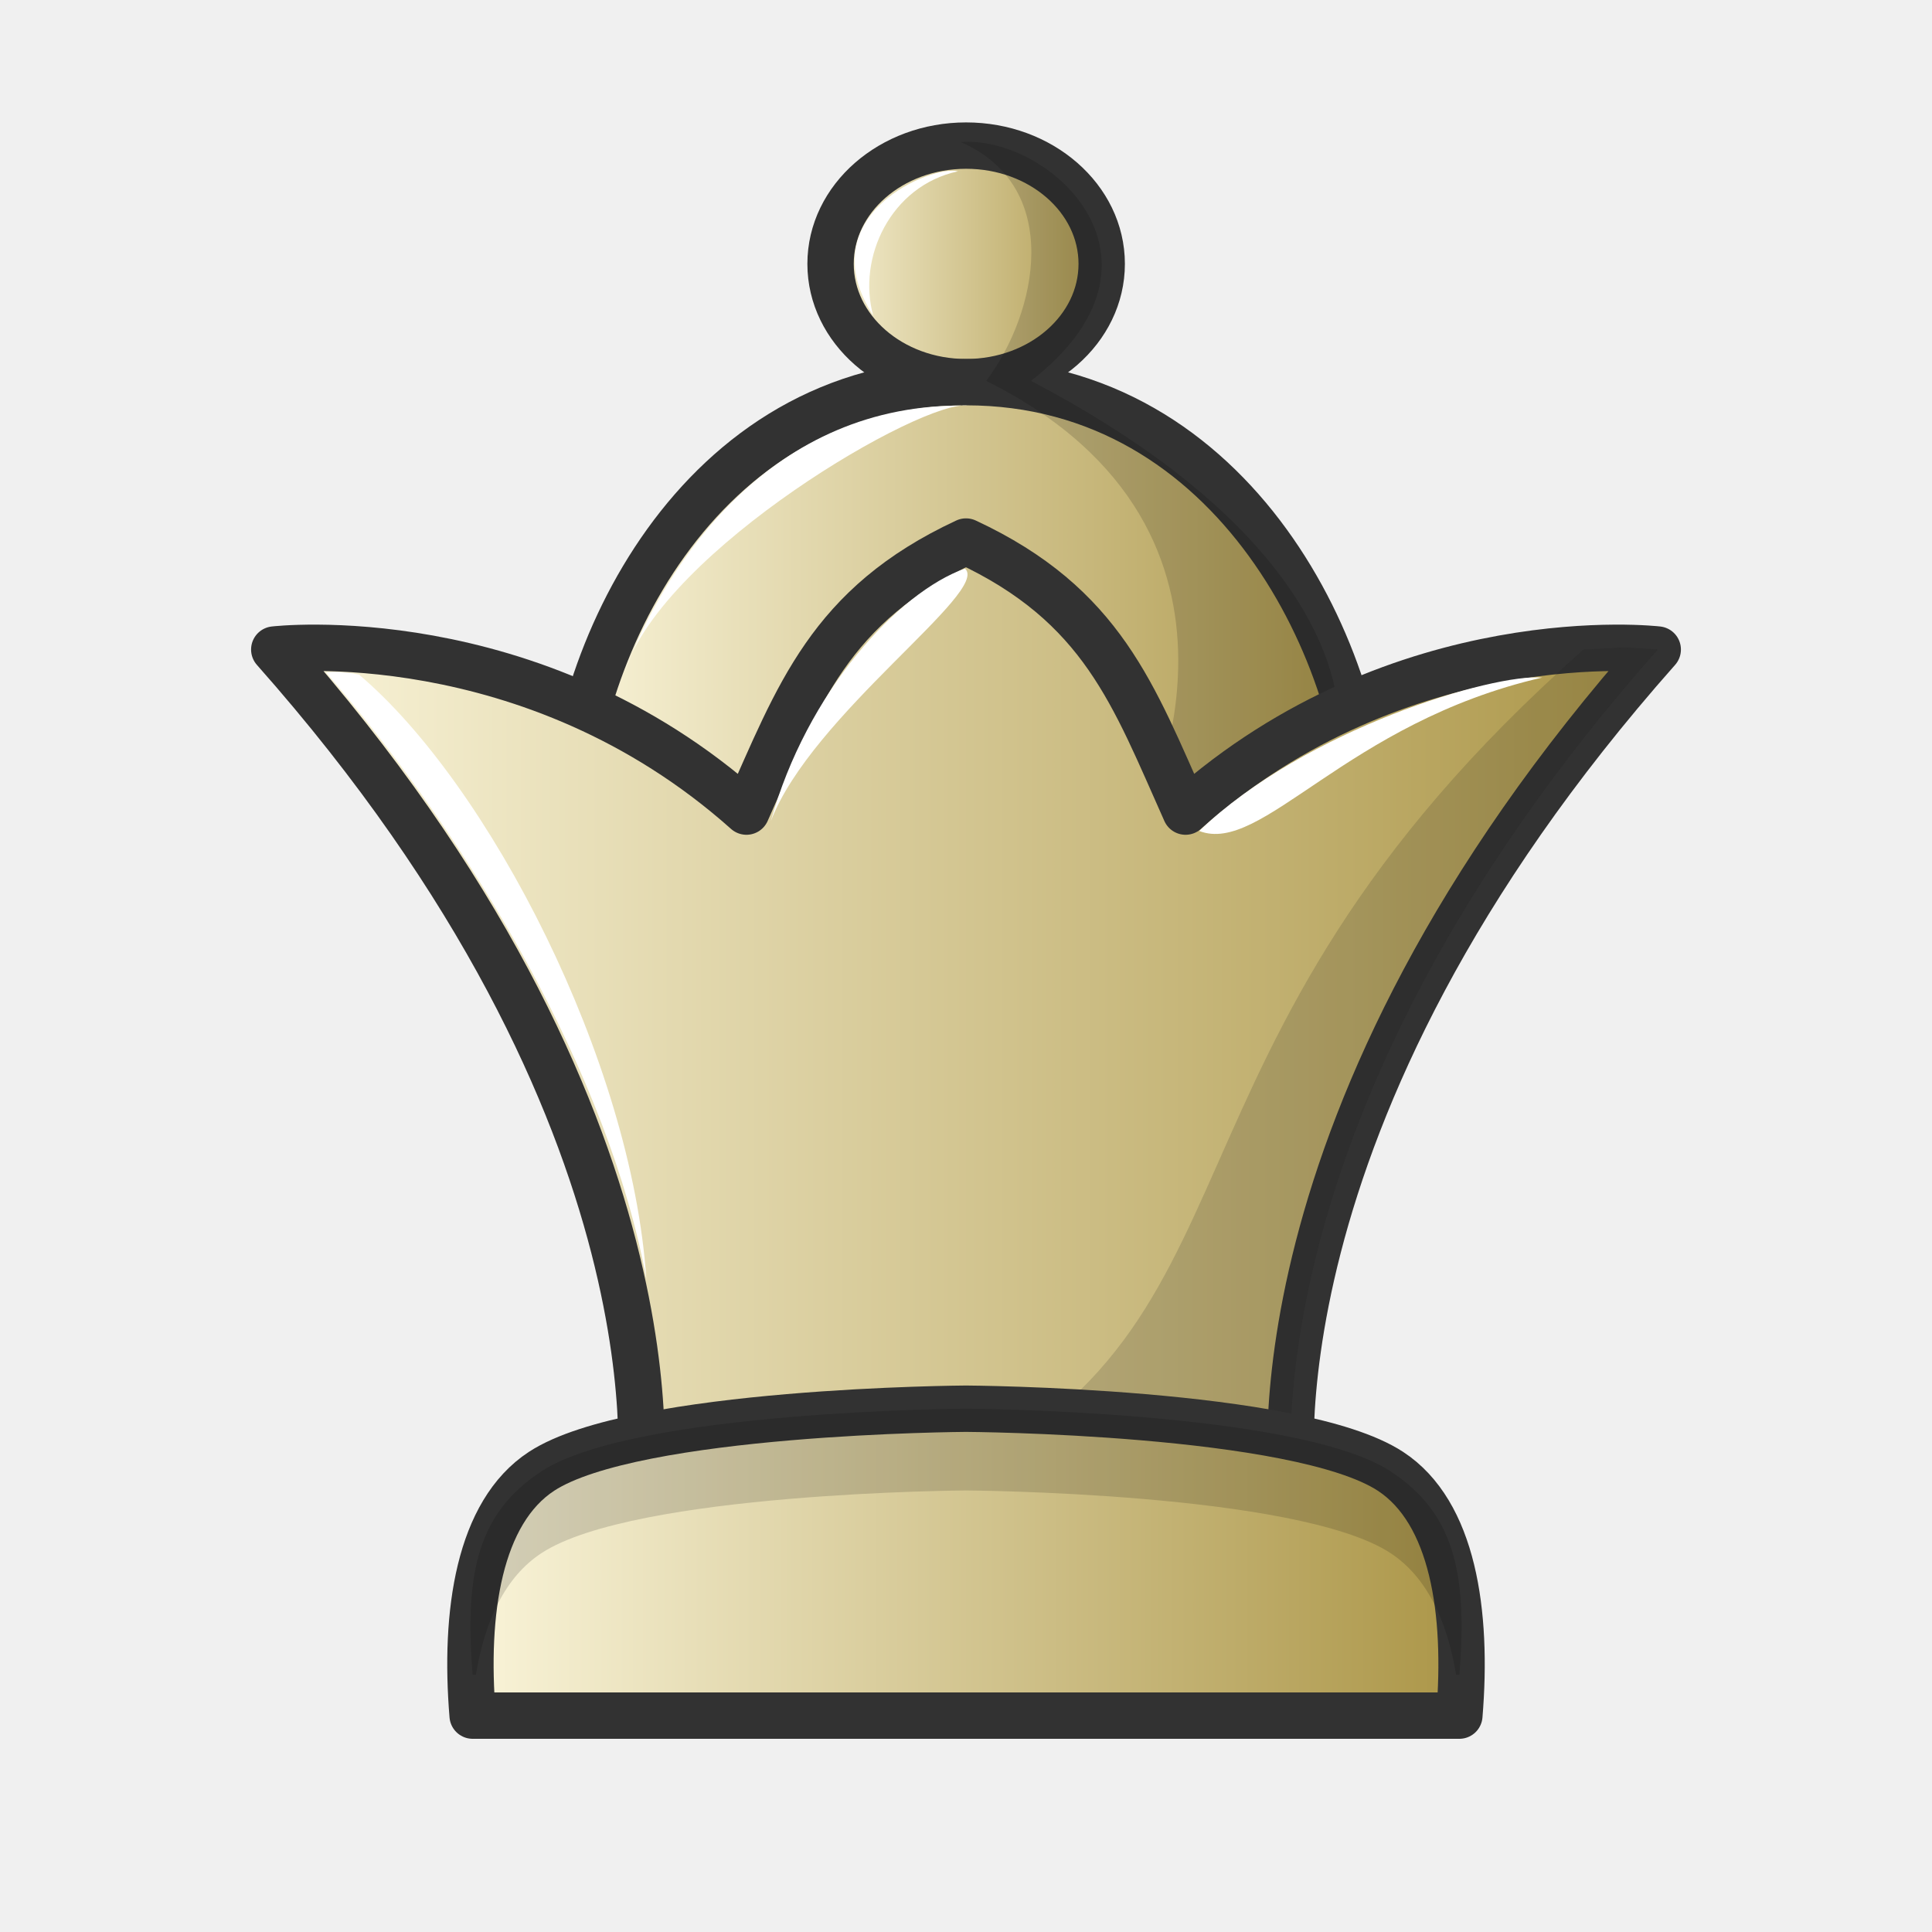
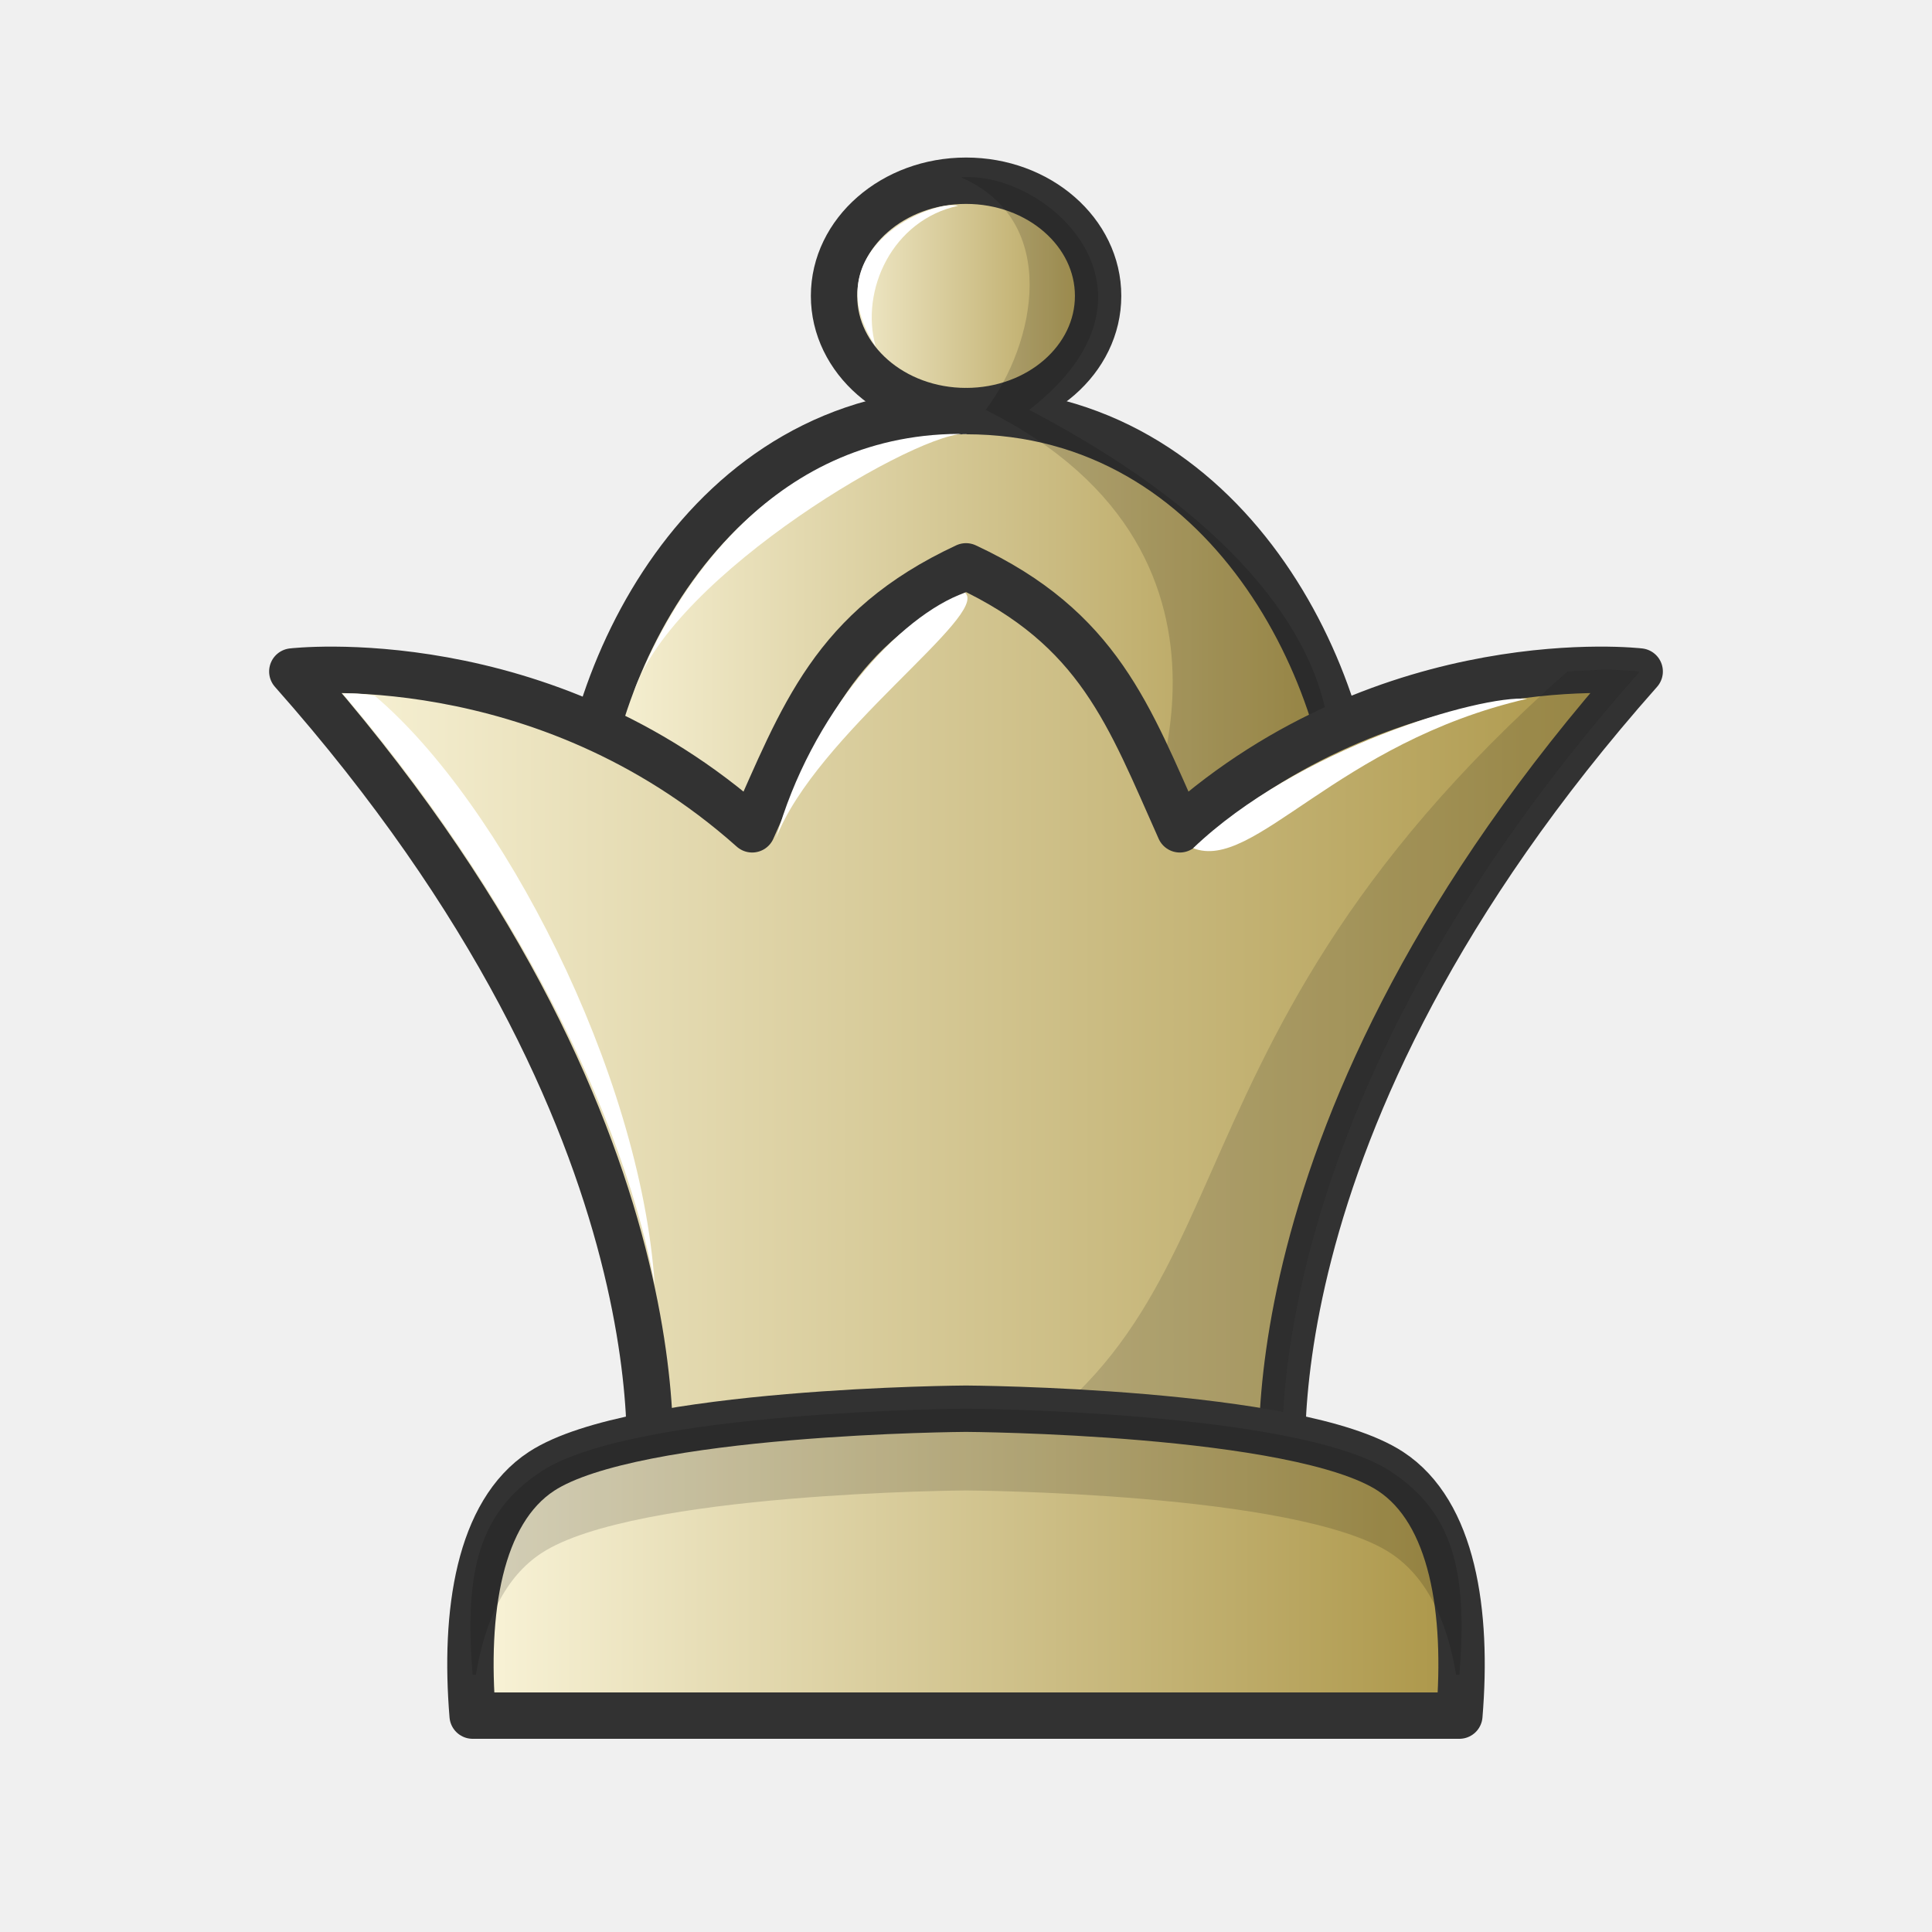
<svg xmlns="http://www.w3.org/2000/svg" xmlns:xlink="http://www.w3.org/1999/xlink" width="50mm" height="50mm" clip-rule="evenodd" fill-rule="evenodd" image-rendering="optimizeQuality" shape-rendering="geometricPrecision" text-rendering="geometricPrecision" version="1.1" viewBox="0 0 50 50">
  <defs>
-     <linearGradient id="linearGradient5151" x1="-485.18" x2="-477.45" y1="240.48" y2="240.48" gradientTransform="matrix(1.0665,0,0,1.0192,538.34,-238.26)" gradientUnits="userSpaceOnUse" xlink:href="#linearGradient3935" />
-     <linearGradient id="linearGradient5153" x1="-491.54" x2="-471.01" y1="249.26" y2="249.26" gradientTransform="matrix(1.0665,0,0,1.0192,538.34,-238.26)" gradientUnits="userSpaceOnUse" xlink:href="#linearGradient3935" />
-     <linearGradient id="linearGradient5155" x1="-501.31" x2="-465.78" y1="324.22" y2="324.22" gradientTransform="matrix(1.0419,0,0,1.0192,528.81,-304.14)" gradientUnits="userSpaceOnUse" xlink:href="#linearGradient3935" />
-     <linearGradient id="linearGradient5157" x1="-34.989" x2="-8.138" y1="570.45" y2="570.45" gradientTransform="translate(46.564,-530.02)" gradientUnits="userSpaceOnUse" xlink:href="#linearGradient3935" />
    <linearGradient id="linearGradient3935">
      <stop stop-color="#f2e7da" style="stop-color:#fbf6dc" offset="0" />
      <stop stop-color="#bba38a" style="stop-color:#aa9445" offset="1" />
    </linearGradient>
+     <linearGradient id="linearGradient4103-5" x1="362.07" x2="371.04" y1="-82.569" y2="-82.569" gradientTransform="matrix(.87923 -1.2728e-6 1.3135e-6 .85197 -297.28 78.005)" gradientUnits="userSpaceOnUse" xlink:href="#linearGradient3935" />
+     <linearGradient id="linearGradient3454-0" x1="-491.54" x2="-471.01" y1="249.26" y2="249.26" gradientTransform="matrix(1.0387 0 0 .99256 524.95 -231.03)" gradientUnits="userSpaceOnUse" xlink:href="#linearGradient3935" />
+     <linearGradient id="linearGradient4107-8" x1="-1890.6" x2="-1767.4" y1="1054.4" y2="1054.4" gradientTransform="matrix(.29405 0 0 .26262 562.83 -250.81)" gradientUnits="userSpaceOnUse" xlink:href="#linearGradient3935" />
+     <linearGradient id="linearGradient3976" x1="-20.75" x2="6.102" y1="544.53" y2="544.53" gradientTransform="translate(32.324 -504.1)" gradientUnits="userSpaceOnUse" xlink:href="#linearGradient3935" />
  </defs>
-   <path d="m25.003 3.768a3.061 3.509 90 0 0-3.508 3.061 3.061 3.509 90 0 0 3.508 3.061 3.061 3.509 90 0 0 3.509-3.061 3.061 3.509 90 0 0-3.509-3.061z" style="clip-rule:evenodd;fill-rule:evenodd;fill:url(#linearGradient5151);image-rendering:optimizeQuality;paint-order:normal;shape-rendering:geometricPrecision;stroke-linecap:round;stroke-linejoin:round;stroke-width:1.2;stroke:#323232" />
-   <path d="m25.003 9.89c-6.982 0-10.296 7.146-10.296 11.776h20.669c2.14e-4 -4.629-3.392-11.776-10.373-11.776z" style="fill:url(#linearGradient5153);paint-order:normal;stroke-linecap:round;stroke-linejoin:round;stroke-width:1.2;stroke:#323232" />
-   <path d="m16.166 17.374c1.072-2.786 3.762-6.979 8.882-6.876-1.16-0.175-7.858 3.727-8.882 6.876z" style="clip-rule:evenodd;fill-rule:evenodd;fill:#ffffff;image-rendering:optimizeQuality;shape-rendering:geometricPrecision" />
-   <path d="m24.871 3.678c-0.003 0.003 0.049 0.246-9.6e-5 1.02e-5 2.661 1.168 1.975 4.421 0.653 6.179 7.891 3.935 4.02 11.413 4.019 11.413h2.898c1.841 1.61 5.967-5.273-5.761-11.413 4.032-3.13 0.477-6.357-1.81-6.179z" style="clip-rule:evenodd;fill-rule:evenodd;image-rendering:optimizeQuality;opacity:.15;shape-rendering:geometricPrecision" />
-   <path d="m25 14.015c-3.539 1.648-4.333 3.973-5.682 6.989-5.584-4.977-12.22-4.194-12.22-4.194 10.829 12.222 9.449 21.764 9.449 21.764h16.906s-1.38-9.542 9.449-21.764c0 0-6.636-0.783-12.22 4.194-1.349-3.016-2.143-5.341-5.682-6.989z" style="fill:url(#linearGradient5155);stroke-linejoin:round;stroke-width:1.2;stroke:#323232" />
-   <path d="m40.983 16.812c-11.901 10.505-7.678 17.747-17.063 21.762h9.533s-1.38-9.542 9.449-21.764c-1.256-0.084-0.631-0.05-1.919 2e-3z" style="fill:#111111;opacity:.15" />
-   <path d="m24.791 4.434c-0.629-0.187-3.88 1.12-2.192 3.735-0.417-1.494 0.449-3.359 2.192-3.735z" style="clip-rule:evenodd;fill-rule:evenodd;fill:#ffffff;image-rendering:optimizeQuality;shape-rendering:geometricPrecision" />
-   <path d="m8.442 17.402c3.814 4.435 7.329 10.473 8.285 15.698-0.377-5.651-4.078-12.802-7.434-15.64-0.445-0.095-0.851-0.058-0.851-0.058z" style="clip-rule:evenodd;fill-rule:evenodd;fill:#ffffff;image-rendering:optimizeQuality;shape-rendering:geometricPrecision" />
-   <path d="m19.949 21.25c1.054-2.756 5.696-5.949 5.024-6.535-1.726 0.608-4.098 3.193-5.024 6.535z" style="fill:#ffffff" />
-   <path d="m31.035 21.505c1.625 0.635 3.797-2.802 8.877-3.97-1.26-0.108-6.112 1.323-8.877 3.97z" style="fill:#ffffff" />
-   <path d="m25 36.457s-8.578 0.048-10.983 1.619c-1.623 1.06-2.006 3.651-1.785 6.324h25.536c0.221-2.672-0.162-5.264-1.785-6.324-2.405-1.571-10.983-1.619-10.983-1.619z" style="clip-rule:evenodd;fill-rule:evenodd;fill:url(#linearGradient5157);image-rendering:optimizeQuality;shape-rendering:geometricPrecision;stroke-linejoin:round;stroke-width:1.2;stroke:#323232" />
+   <path d="m25.002 4.677a2.981 3.417 90 0 0-3.417 2.981 2.981 3.417 90 0 0 3.417 2.981 2.981 3.417 90 0 0 3.417-2.981 2.981 3.417 90 0 0-3.417-2.981z" style="clip-rule:evenodd;fill-rule:evenodd;fill:url(#linearGradient4103-5);image-rendering:optimizeQuality;paint-order:normal;shape-rendering:geometricPrecision;stroke-linecap:round;stroke-linejoin:round;stroke-width:1.2;stroke:#323232" />
+   <path d="m25.002 10.639c-6.8 0-10.027 6.96-10.027 11.468h20.13c1.95e-4 -4.508-3.303-11.468-10.103-11.468z" style="fill:url(#linearGradient3454-0);paint-order:normal;stroke-linecap:round;stroke-linejoin:round;stroke-width:1.2;stroke:#323232" />
+   <path d="m16.397 17.927c1.044-2.713 3.664-6.797 8.65-6.697-1.13-0.17-7.653 3.629-8.65 6.697z" style="clip-rule:evenodd;fill-rule:evenodd;fill:#ffffff;image-rendering:optimizeQuality;shape-rendering:geometricPrecision" />
+   <path d="m24.874 4.59s0.048 0.24-9.8e-5 9.74e-5c2.591 1.137 1.924 4.305 0.636 6.018 7.685 3.833 3.915 11.115 3.914 11.114h2.822c1.794 1.568 5.812-5.135-5.611-11.115 3.927-3.048 0.464-6.191-1.762-6.017z" style="clip-rule:evenodd;fill-rule:evenodd;image-rendering:optimizeQuality;opacity:.15;shape-rendering:geometricPrecision" />
+   <path d="m25 14.657c-3.446 1.605-4.22 3.869-5.534 6.806-5.438-4.847-11.901-4.085-11.901-4.085 10.547 11.903 9.203 21.195 9.203 21.195h16.464s-1.344-9.293 9.203-21.195c0 0-6.463-0.763-11.901 4.085-1.314-2.937-2.088-5.201-5.534-6.806z" style="fill:url(#linearGradient4107-8);stroke-linejoin:round;stroke-width:1.2;stroke:#323232" />
+   <path d="m40.566 17.38c-11.59 10.231-7.477 17.283-16.618 21.194h9.284s-1.344-9.293 9.203-21.195c-1.223-0.082-0.614-0.049-1.869 0z" style="fill:#111111;opacity:.15" />
+   <path d="m24.796 5.326c-0.612-0.182-3.779 1.091-2.135 3.638-0.406-1.455 0.437-3.271 2.135-3.638z" style="clip-rule:evenodd;fill-rule:evenodd;fill:#ffffff;image-rendering:optimizeQuality;shape-rendering:geometricPrecision" />
+   <path d="m8.874 17.955c3.715 4.319 7.138 10.199 8.069 15.288-0.367-5.503-3.972-12.467-7.24-15.232-0.433-0.093-0.829-0.056-0.829-0.056z" style="clip-rule:evenodd;fill-rule:evenodd;fill:#ffffff;image-rendering:optimizeQuality;shape-rendering:geometricPrecision" />
+   <path d="m20.081 21.702c1.027-2.684 5.547-5.794 4.893-6.364-1.681 0.592-3.991 3.11-4.893 6.364z" style="fill:#ffffff" />
+   <path d="m30.878 21.951c1.582 0.618 3.698-2.728 8.645-3.867-1.228-0.105-5.953 1.289-8.645 3.867z" style="fill:#ffffff" />
+   <path d="m25 36.457s-8.578 0.048-10.983 1.619c-1.623 1.06-2.006 3.651-1.785 6.324h25.536c0.221-2.672-0.162-5.264-1.785-6.324-2.405-1.571-10.983-1.619-10.983-1.619z" style="clip-rule:evenodd;fill-rule:evenodd;fill:url(#linearGradient3976);image-rendering:optimizeQuality;shape-rendering:geometricPrecision;stroke-linejoin:round;stroke-width:1.2;stroke:#323232" />
  <path d="m25 36.457s-8.578 0.048-10.983 1.619c-1.623 1.06-2.005 2.593-1.785 5.265h0.084c0.228-1.38 0.75-2.528 1.701-3.149 2.405-1.571 10.983-1.619 10.983-1.619s8.579 0.048 10.983 1.619c0.95 0.621 1.473 1.769 1.701 3.149h0.084c0.221-2.672-0.162-4.205-1.785-5.265-2.405-1.571-10.983-1.619-10.983-1.619z" style="clip-rule:evenodd;fill-rule:evenodd;fill:#000000;image-rendering:optimizeQuality;opacity:.15;shape-rendering:geometricPrecision" />
</svg>
